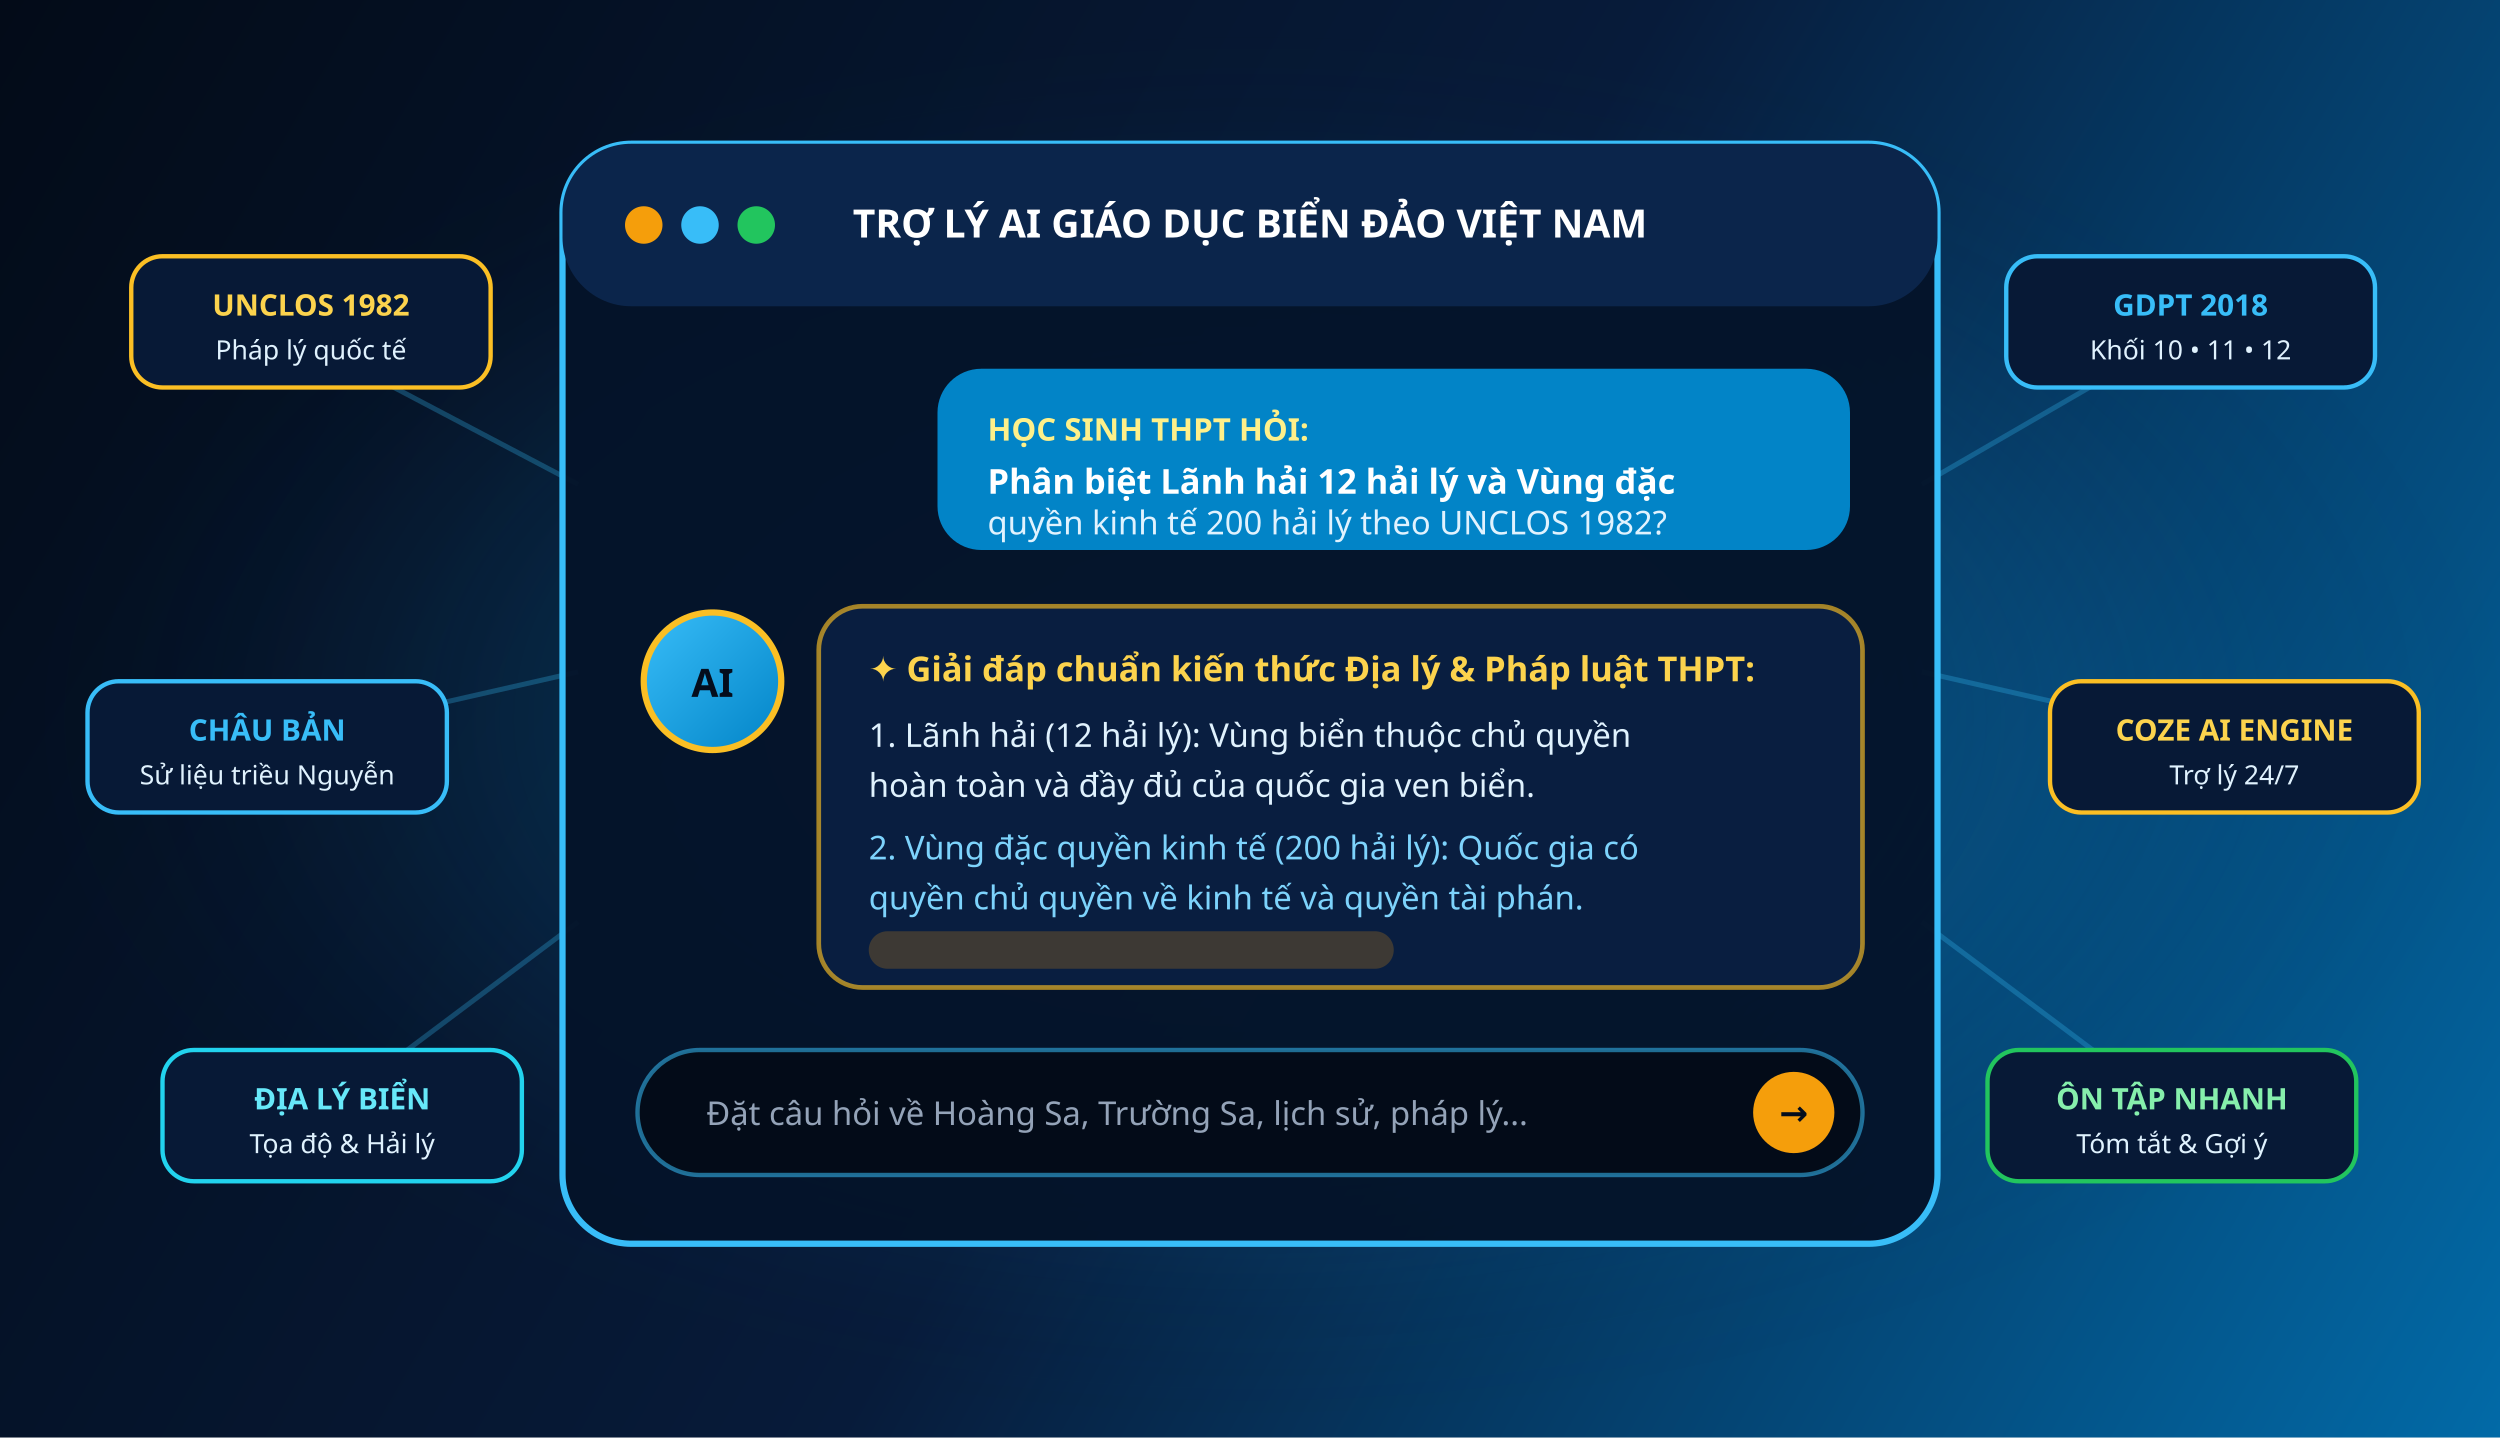
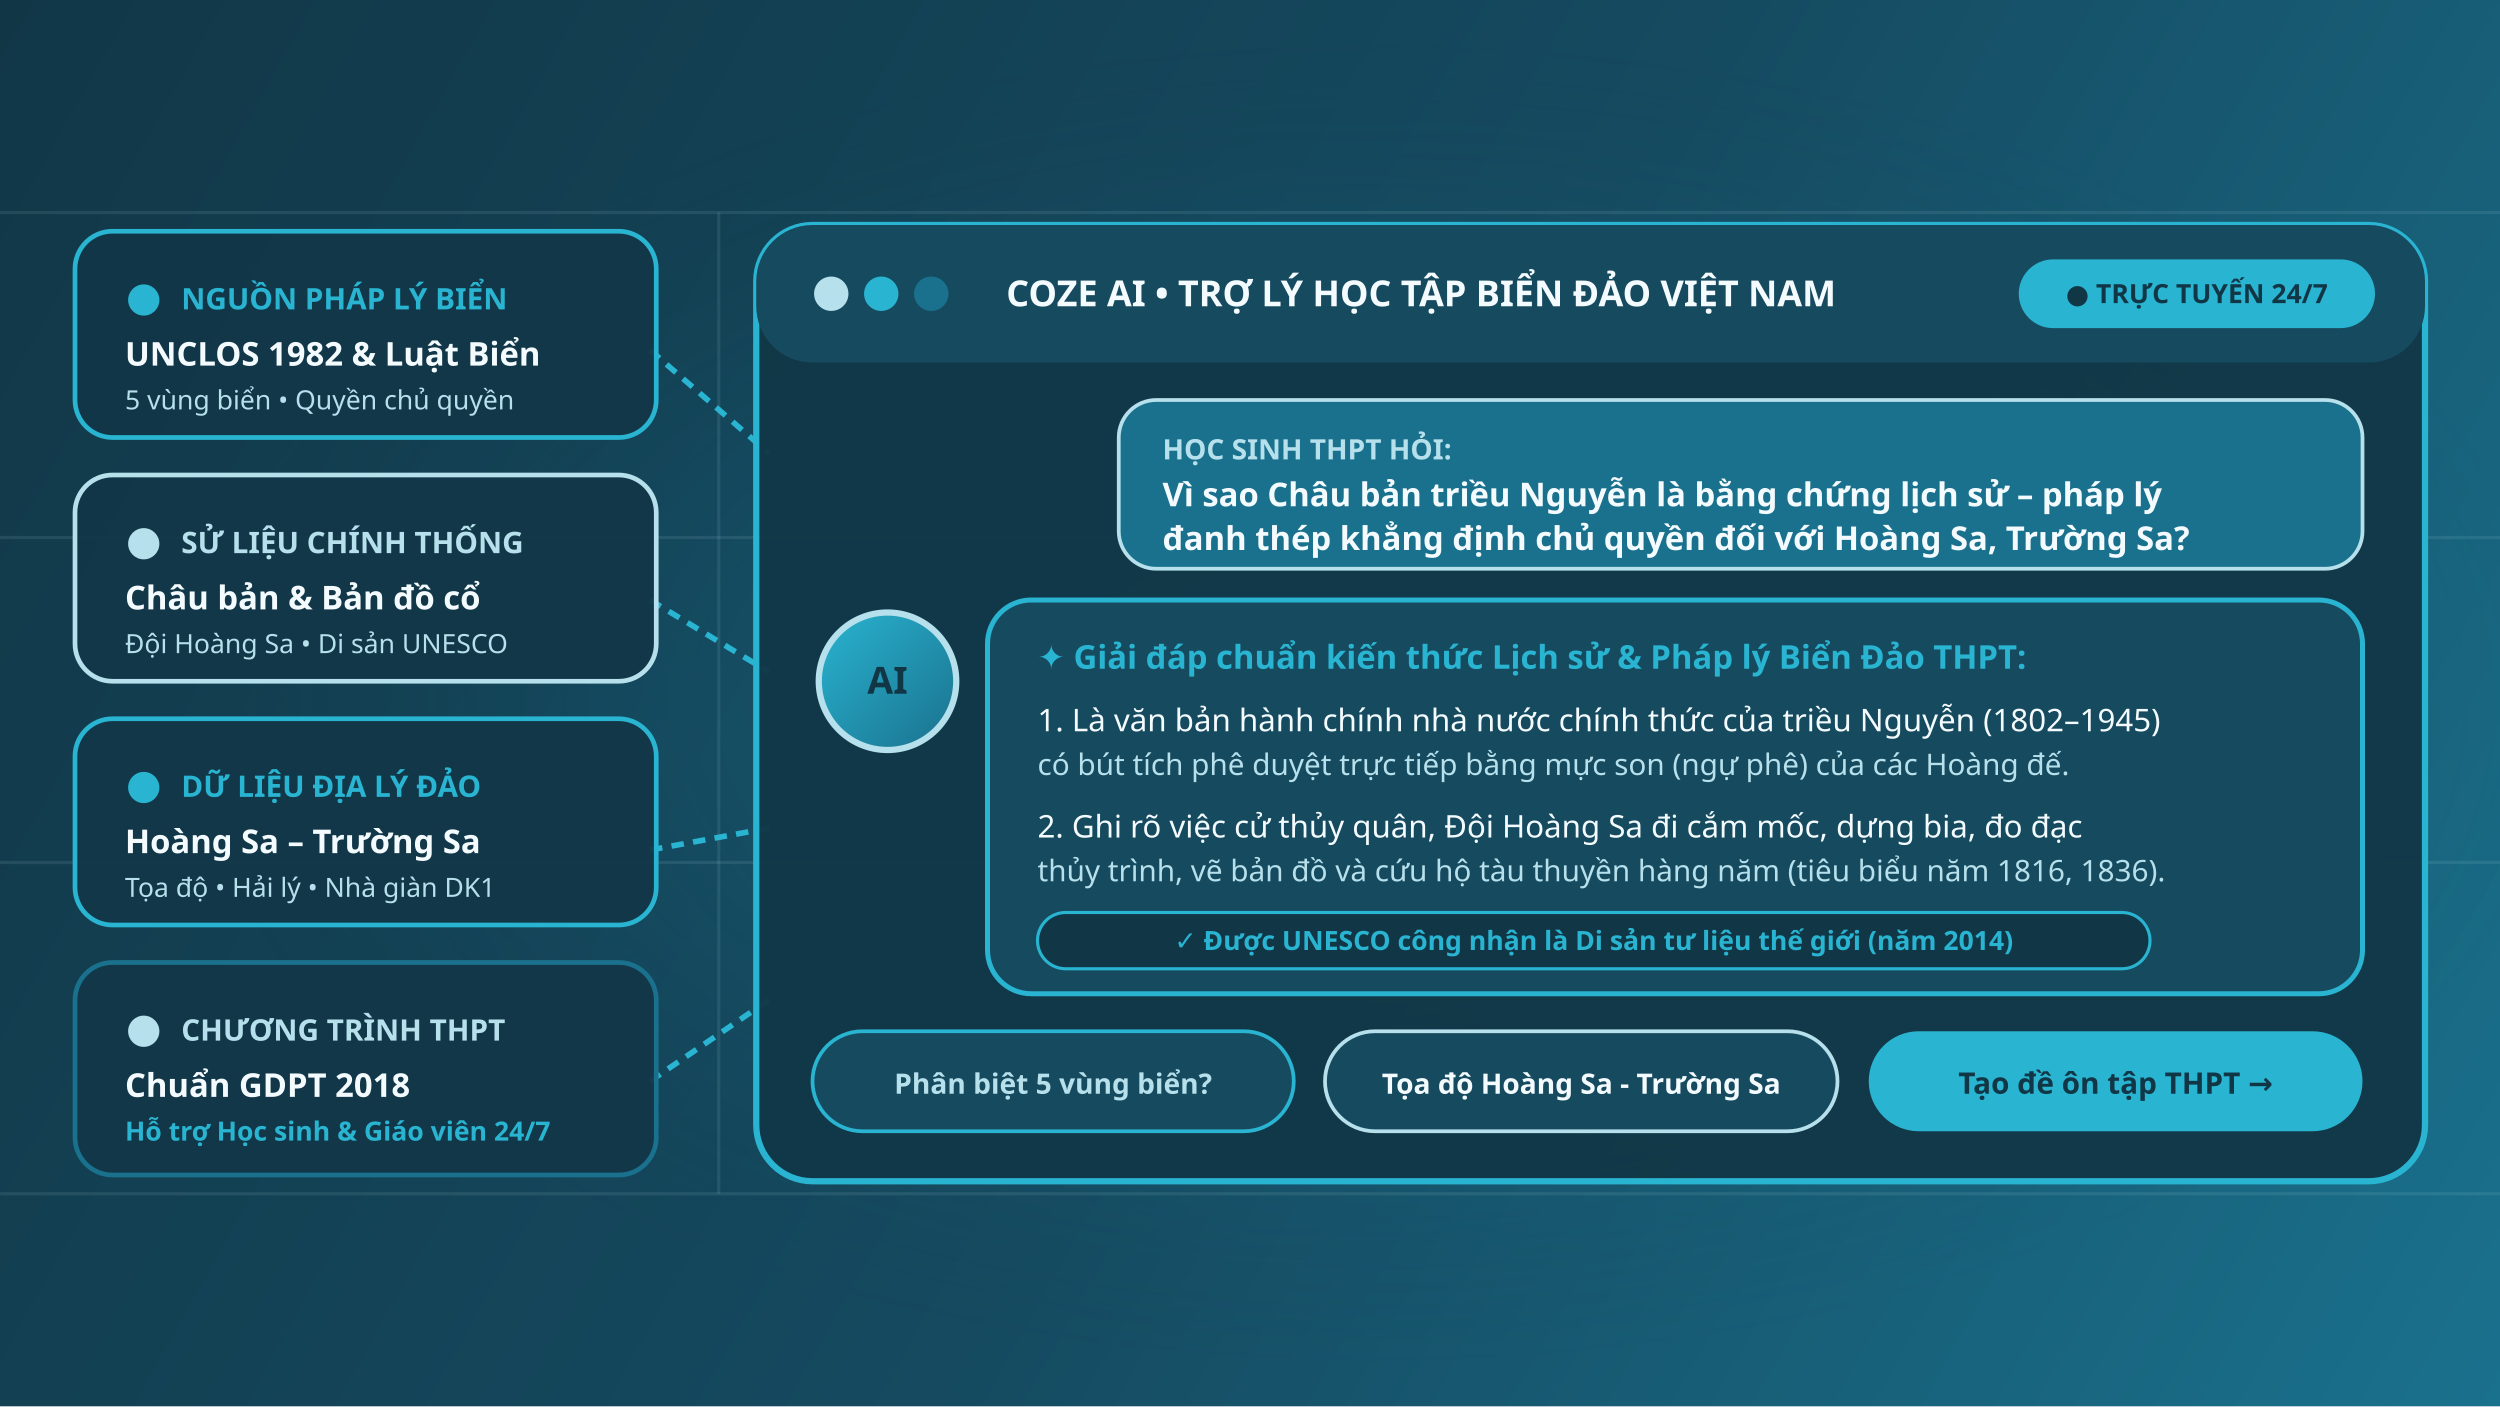
- <svg xmlns="http://www.w3.org/2000/svg" viewBox="0 0 800 460" fill="none">
+ <svg xmlns="http://www.w3.org/2000/svg" viewBox="0 0 800 450" fill="none">
  <defs>
-     <linearGradient id="aiBg" x1="0" y1="0" x2="800" y2="460" gradientUnits="userSpaceOnUse">
-       <stop offset="0%" stop-color="#030B18" />
-       <stop offset="50%" stop-color="#071B3A" />
-       <stop offset="100%" stop-color="#026AA7" />
+     <linearGradient id="oceanBg3" x1="0" y1="0" x2="800" y2="450" gradientUnits="userSpaceOnUse">
+       <stop offset="0%" stop-color="#113747" />
+       <stop offset="52%" stop-color="#154A60" />
+       <stop offset="100%" stop-color="#1A718D" />
    </linearGradient>
-     <linearGradient id="aiCoreGrad" x1="0" y1="0" x2="1" y2="1">
-       <stop offset="0%" stop-color="#38BDF8" />
-       <stop offset="100%" stop-color="#0284C7" />
+     <radialGradient id="aiAura3" cx="55%" cy="50%" r="48%">
+       <stop offset="0%" stop-color="#29B4D1" stop-opacity="0.3" />
+       <stop offset="65%" stop-color="#1A718D" stop-opacity="0.12" />
+       <stop offset="100%" stop-color="#113747" stop-opacity="0" />
+     </radialGradient>
+     <linearGradient id="aiNodeGrad3" x1="0" y1="0" x2="1" y2="1">
+       <stop offset="0%" stop-color="#29B4D1" />
+       <stop offset="100%" stop-color="#1A718D" />
    </linearGradient>
-     <radialGradient id="aiGlow" cx="50%" cy="50%" r="50%">
-       <stop offset="0%" stop-color="#38BDF8" stop-opacity="0.32" />
-       <stop offset="65%" stop-color="#0EA5E9" stop-opacity="0.08" />
-       <stop offset="100%" stop-color="#030B18" stop-opacity="0" />
-     </radialGradient>
  </defs>
-   <rect width="800" height="460" fill="url(#aiBg)" />
-   <rect width="800" height="460" fill="url(#aiGlow)" />
-   <g stroke="#38BDF8" stroke-opacity="0.28" stroke-width="1.6">
-     <line x1="90" y1="105" x2="185" y2="155" />
-     <line x1="75" y1="240" x2="185" y2="215" />
-     <line x1="105" y1="355" x2="185" y2="295" />
-     <line x1="710" y1="100" x2="615" y2="155" />
-     <line x1="725" y1="240" x2="615" y2="215" />
-     <line x1="695" y1="355" x2="615" y2="295" />
+   <rect width="800" height="450" fill="url(#oceanBg3)" />
+   <rect width="800" height="450" fill="url(#aiAura3)" />
+   <g stroke="#B6E0EB" stroke-opacity="0.11" stroke-width="1">
+     <line x1="0" y1="68" x2="800" y2="68" />
+     <line x1="0" y1="172" x2="800" y2="172" />
+     <line x1="0" y1="276" x2="800" y2="276" />
+     <line x1="0" y1="382" x2="800" y2="382" />
+     <line x1="230" y1="68" x2="230" y2="382" />
  </g>
-   <g transform="translate(42, 82)">
-     <rect width="115" height="42" rx="10" fill="#071936" stroke="#FBBF24" stroke-width="1.4" />
-     <text x="57.5" y="19" text-anchor="middle" fill="#FCD34D" font-family="sans-serif" font-size="9.5" font-weight="800">UNCLOS 1982</text>
-     <text x="57.5" y="33" text-anchor="middle" fill="#E0F2FE" font-family="sans-serif" font-size="8.5">Pháp lý quốc tế</text>
+   <g stroke="#29B4D1" stroke-width="1.8" stroke-dasharray="4 3">
+     <line x1="208" y1="112" x2="246" y2="145" />
+     <line x1="208" y1="192" x2="246" y2="215" />
+     <line x1="208" y1="272" x2="246" y2="265" />
+     <line x1="208" y1="346" x2="246" y2="320" />
  </g>
-   <g transform="translate(28, 218)">
-     <rect width="115" height="42" rx="10" fill="#071936" stroke="#38BDF8" stroke-width="1.4" />
-     <text x="57.5" y="19" text-anchor="middle" fill="#38BDF8" font-family="sans-serif" font-size="9.5" font-weight="800">CHÂU BẢN</text>
-     <text x="57.5" y="33" text-anchor="middle" fill="#E0F2FE" font-family="sans-serif" font-size="8.5">Sử liệu triều Nguyễn</text>
+   <g transform="translate(24, 74)">
+     <rect width="186" height="66" rx="12" fill="#113747" fill-opacity="0.94" stroke="#29B4D1" stroke-width="1.5" />
+     <circle cx="22" cy="22" r="5" fill="#29B4D1" />
+     <text x="34" y="25" fill="#29B4D1" font-family="sans-serif" font-size="9.5" font-weight="800">NGUỒN PHÁP LÝ BIỂN</text>
+     <text x="16" y="43" fill="#F4FBFE" font-family="sans-serif" font-size="10.5" font-weight="700">UNCLOS 1982 &amp; Luật Biển</text>
+     <text x="16" y="57" fill="#B6E0EB" font-family="sans-serif" font-size="8.5">5 vùng biển • Quyền chủ quyền</text>
  </g>
-   <g transform="translate(52, 336)">
-     <rect width="115" height="42" rx="10" fill="#071936" stroke="#22D3EE" stroke-width="1.4" />
-     <text x="57.5" y="19" text-anchor="middle" fill="#67E8F9" font-family="sans-serif" font-size="9.5" font-weight="800">ĐỊA LÝ BIỂN</text>
-     <text x="57.5" y="33" text-anchor="middle" fill="#E0F2FE" font-family="sans-serif" font-size="8.5">Tọa độ &amp; Hải lý</text>
+   <g transform="translate(24, 152)">
+     <rect width="186" height="66" rx="12" fill="#113747" fill-opacity="0.94" stroke="#B6E0EB" stroke-width="1.5" />
+     <circle cx="22" cy="22" r="5" fill="#B6E0EB" />
+     <text x="34" y="25" fill="#B6E0EB" font-family="sans-serif" font-size="9.5" font-weight="800">SỬ LIỆU CHÍNH THỐNG</text>
+     <text x="16" y="43" fill="#F4FBFE" font-family="sans-serif" font-size="10.5" font-weight="700">Châu bản &amp; Bản đồ cổ</text>
+     <text x="16" y="57" fill="#B6E0EB" font-family="sans-serif" font-size="8.5">Đội Hoàng Sa • Di sản UNESCO</text>
  </g>
-   <g transform="translate(642, 82)">
-     <rect width="118" height="42" rx="10" fill="#071936" stroke="#38BDF8" stroke-width="1.4" />
-     <text x="59" y="19" text-anchor="middle" fill="#38BDF8" font-family="sans-serif" font-size="9.5" font-weight="800">GDPT 2018</text>
-     <text x="59" y="33" text-anchor="middle" fill="#E0F2FE" font-family="sans-serif" font-size="8.5">Khối 10 • 11 • 12</text>
+   <g transform="translate(24, 230)">
+     <rect width="186" height="66" rx="12" fill="#113747" fill-opacity="0.94" stroke="#29B4D1" stroke-width="1.5" />
+     <circle cx="22" cy="22" r="5" fill="#29B4D1" />
+     <text x="34" y="25" fill="#29B4D1" font-family="sans-serif" font-size="9.5" font-weight="800">DỮ LIỆU ĐỊA LÝ ĐẢO</text>
+     <text x="16" y="43" fill="#F4FBFE" font-family="sans-serif" font-size="10.5" font-weight="700">Hoàng Sa – Trường Sa</text>
+     <text x="16" y="57" fill="#B6E0EB" font-family="sans-serif" font-size="8.5">Tọa độ • Hải lý • Nhà giàn DK1</text>
  </g>
-   <g transform="translate(656, 218)">
-     <rect width="118" height="42" rx="10" fill="#071936" stroke="#FBBF24" stroke-width="1.4" />
-     <text x="59" y="19" text-anchor="middle" fill="#FCD34D" font-family="sans-serif" font-size="9.5" font-weight="800">COZE AI ENGINE</text>
-     <text x="59" y="33" text-anchor="middle" fill="#E0F2FE" font-family="sans-serif" font-size="8.5">Trợ lý 24/7</text>
+   <g transform="translate(24, 308)">
+     <rect width="186" height="68" rx="12" fill="#113747" fill-opacity="0.94" stroke="#1A718D" stroke-width="1.5" />
+     <circle cx="22" cy="22" r="5" fill="#B6E0EB" />
+     <text x="34" y="25" fill="#B6E0EB" font-family="sans-serif" font-size="9.5" font-weight="800">CHƯƠNG TRÌNH THPT</text>
+     <text x="16" y="43" fill="#F4FBFE" font-family="sans-serif" font-size="10.5" font-weight="700">Chuẩn GDPT 2018</text>
+     <text x="16" y="57" fill="#29B4D1" font-family="sans-serif" font-size="8.5" font-weight="700">Hỗ trợ Học sinh &amp; Giáo viên 24/7</text>
  </g>
-   <g transform="translate(636, 336)">
-     <rect width="118" height="42" rx="10" fill="#071936" stroke="#22C55E" stroke-width="1.4" />
-     <text x="59" y="19" text-anchor="middle" fill="#86EFAC" font-family="sans-serif" font-size="9.5" font-weight="800">ÔN TẬP NHANH</text>
-     <text x="59" y="33" text-anchor="middle" fill="#E0F2FE" font-family="sans-serif" font-size="8.5">Tóm tắt &amp; Gợi ý</text>
-   </g>
-   <g transform="translate(180, 46)">
-     <rect width="440" height="352" rx="22" fill="#051329" fill-opacity="0.95" stroke="#38BDF8" stroke-width="2" />
-     <rect width="440" height="52" rx="22" fill="#0B254B" />
-     <circle cx="26" cy="26" r="6" fill="#F59E0B" />
-     <circle cx="44" cy="26" r="6" fill="#38BDF8" />
-     <circle cx="62" cy="26" r="6" fill="#22C55E" />
-     <text x="220" y="30" text-anchor="middle" fill="#FFFFFF" font-family="sans-serif" font-size="12.5" font-weight="800">TRỢ LÝ AI GIÁO DỤC BIỂN ĐẢO VIỆT NAM</text>
-     <g transform="translate(120, 72)">
-       <rect width="292" height="58" rx="14" fill="#0284C7" />
-       <text x="16" y="23" fill="#FEF08A" font-family="sans-serif" font-size="10" font-weight="800">HỌC SINH THPT HỎI:</text>
-       <text x="16" y="40" fill="#FFFFFF" font-family="sans-serif" font-size="11" font-weight="600">Phân biệt Lãnh hải 12 hải lý và Vùng đặc</text>
-       <text x="16" y="53" fill="#E0F2FE" font-family="sans-serif" font-size="10.5">quyền kinh tế 200 hải lý theo UNCLOS 1982?</text>
+   <g transform="translate(242, 72)">
+     <rect width="534" height="306" rx="18" fill="#113747" fill-opacity="0.96" stroke="#29B4D1" stroke-width="2" />
+     <rect width="534" height="44" rx="18" fill="#164A5F" />
+     <circle cx="24" cy="22" r="5.5" fill="#B6E0EB" />
+     <circle cx="40" cy="22" r="5.5" fill="#29B4D1" />
+     <circle cx="56" cy="22" r="5.5" fill="#1A718D" />
+     <text x="80" y="26" fill="#F4FBFE" font-family="sans-serif" font-size="11.5" font-weight="800">COZE AI • TRỢ LÝ HỌC TẬP BIỂN ĐẢO VIỆT NAM</text>
+     <rect x="404" y="11" width="114" height="22" rx="11" fill="#29B4D1" />
+     <text x="461" y="25" text-anchor="middle" fill="#113747" font-family="sans-serif" font-size="8.5" font-weight="900">● TRỰC TUYẾN 24/7</text>
+     <g transform="translate(116, 56)">
+       <rect width="398" height="54" rx="12" fill="#1A718D" stroke="#B6E0EB" stroke-width="1.2" />
+       <text x="14" y="19" fill="#B6E0EB" font-family="sans-serif" font-size="9" font-weight="800">HỌC SINH THPT HỎI:</text>
+       <text x="14" y="34" fill="#F4FBFE" font-family="sans-serif" font-size="10.5" font-weight="700">Vì sao Châu bản triều Nguyễn là bằng chứng lịch sử – pháp lý</text>
+       <text x="14" y="48" fill="#F4FBFE" font-family="sans-serif" font-size="10.5" font-weight="700">đanh thép khẳng định chủ quyền đối với Hoàng Sa, Trường Sa?</text>
    </g>
-     <g transform="translate(24, 148)">
-       <circle cx="24" cy="24" r="22" fill="url(#aiCoreGrad)" stroke="#FBBF24" stroke-width="2" />
-       <text x="24" y="29" text-anchor="middle" fill="#040D1D" font-family="sans-serif" font-size="12.5" font-weight="900">AI</text>
-       <rect x="58" y="0" width="334" height="122" rx="14" fill="#091E40" stroke="#FBBF24" stroke-opacity="0.65" stroke-width="1.5" />
-       <text x="74" y="24" fill="#FCD34D" font-family="sans-serif" font-size="11" font-weight="800">✦ Giải đáp chuẩn kiến thức Địa lý &amp; Pháp luật THPT:</text>
-       <text x="74" y="45" fill="#E0F2FE" font-family="sans-serif" font-size="10.5">1. Lãnh hải (12 hải lý): Vùng biển thuộc chủ quyền</text>
-       <text x="74" y="61" fill="#E0F2FE" font-family="sans-serif" font-size="10.5">hoàn toàn và đầy đủ của quốc gia ven biển.</text>
-       <text x="74" y="81" fill="#7DD3FC" font-family="sans-serif" font-size="10.5">2. Vùng đặc quyền kinh tế (200 hải lý): Quốc gia có</text>
-       <text x="74" y="97" fill="#7DD3FC" font-family="sans-serif" font-size="10.5">quyền chủ quyền về kinh tế và quyền tài phán.</text>
-       <rect x="74" y="104" width="168" height="12" rx="6" fill="#F59E0B" fill-opacity="0.22" />
+     <g transform="translate(18, 120)">
+       <circle cx="24" cy="26" r="22" fill="url(#aiNodeGrad3)" stroke="#B6E0EB" stroke-width="2" />
+       <text x="24" y="30" text-anchor="middle" fill="#113747" font-family="sans-serif" font-size="12" font-weight="900">AI</text>
+       <rect x="56" y="0" width="440" height="126" rx="14" fill="#164A5F" stroke="#29B4D1" stroke-width="1.6" />
+       <text x="72" y="22" fill="#29B4D1" font-family="sans-serif" font-size="10.5" font-weight="800">✦ Giải đáp chuẩn kiến thức Lịch sử &amp; Pháp lý Biển Đảo THPT:</text>
+       <text x="72" y="42" fill="#F4FBFE" font-family="sans-serif" font-size="10">1. Là văn bản hành chính nhà nước chính thức của triều Nguyễn (1802–1945)</text>
+       <text x="72" y="56" fill="#B6E0EB" font-family="sans-serif" font-size="9.5">có bút tích phê duyệt trực tiếp bằng mực son (ngự phê) của các Hoàng đế.</text>
+       <text x="72" y="76" fill="#F4FBFE" font-family="sans-serif" font-size="10">2. Ghi rõ việc cử thủy quân, Đội Hoàng Sa đi cắm mốc, dựng bia, đo đạc</text>
+       <text x="72" y="90" fill="#B6E0EB" font-family="sans-serif" font-size="9.5">thủy trình, vẽ bản đồ và cứu hộ tàu thuyền hàng năm (tiêu biểu năm 1816, 1836).</text>
+       <rect x="72" y="100" width="356" height="18" rx="9" fill="#113747" stroke="#29B4D1" stroke-width="1" />
+       <text x="250" y="112" text-anchor="middle" fill="#29B4D1" font-family="sans-serif" font-size="8.5" font-weight="800">✓ Được UNESCO công nhận là Di sản tư liệu thế giới (năm 2014)</text>
    </g>
-     <g transform="translate(24, 290)">
-       <rect width="392" height="40" rx="20" fill="#030B18" stroke="#38BDF8" stroke-opacity="0.55" stroke-width="1.4" />
-       <text x="22" y="24" fill="#94A3B8" font-family="sans-serif" font-size="10.5">Đặt câu hỏi về Hoàng Sa, Trường Sa, lịch sử, pháp lý...</text>
-       <circle cx="370" cy="20" r="13" fill="#F59E0B" />
-       <text x="370" y="24" text-anchor="middle" fill="#040D1D" font-family="sans-serif" font-size="11" font-weight="900">→</text>
+     <g transform="translate(18, 258)">
+       <rect x="0" y="0" width="154" height="32" rx="16" fill="#164A5F" stroke="#29B4D1" stroke-width="1.2" />
+       <text x="77" y="20" text-anchor="middle" fill="#B6E0EB" font-family="sans-serif" font-size="9" font-weight="700">Phân biệt 5 vùng biển?</text>
+       <rect x="164" y="0" width="164" height="32" rx="16" fill="#164A5F" stroke="#B6E0EB" stroke-width="1.2" />
+       <text x="246" y="20" text-anchor="middle" fill="#F4FBFE" font-family="sans-serif" font-size="9" font-weight="700">Tọa độ Hoàng Sa - Trường Sa</text>
+       <rect x="338" y="0" width="158" height="32" rx="16" fill="#29B4D1" />
+       <text x="417" y="20" text-anchor="middle" fill="#113747" font-family="sans-serif" font-size="9.5" font-weight="900">Tạo đề ôn tập THPT →</text>
    </g>
  </g>
</svg>
